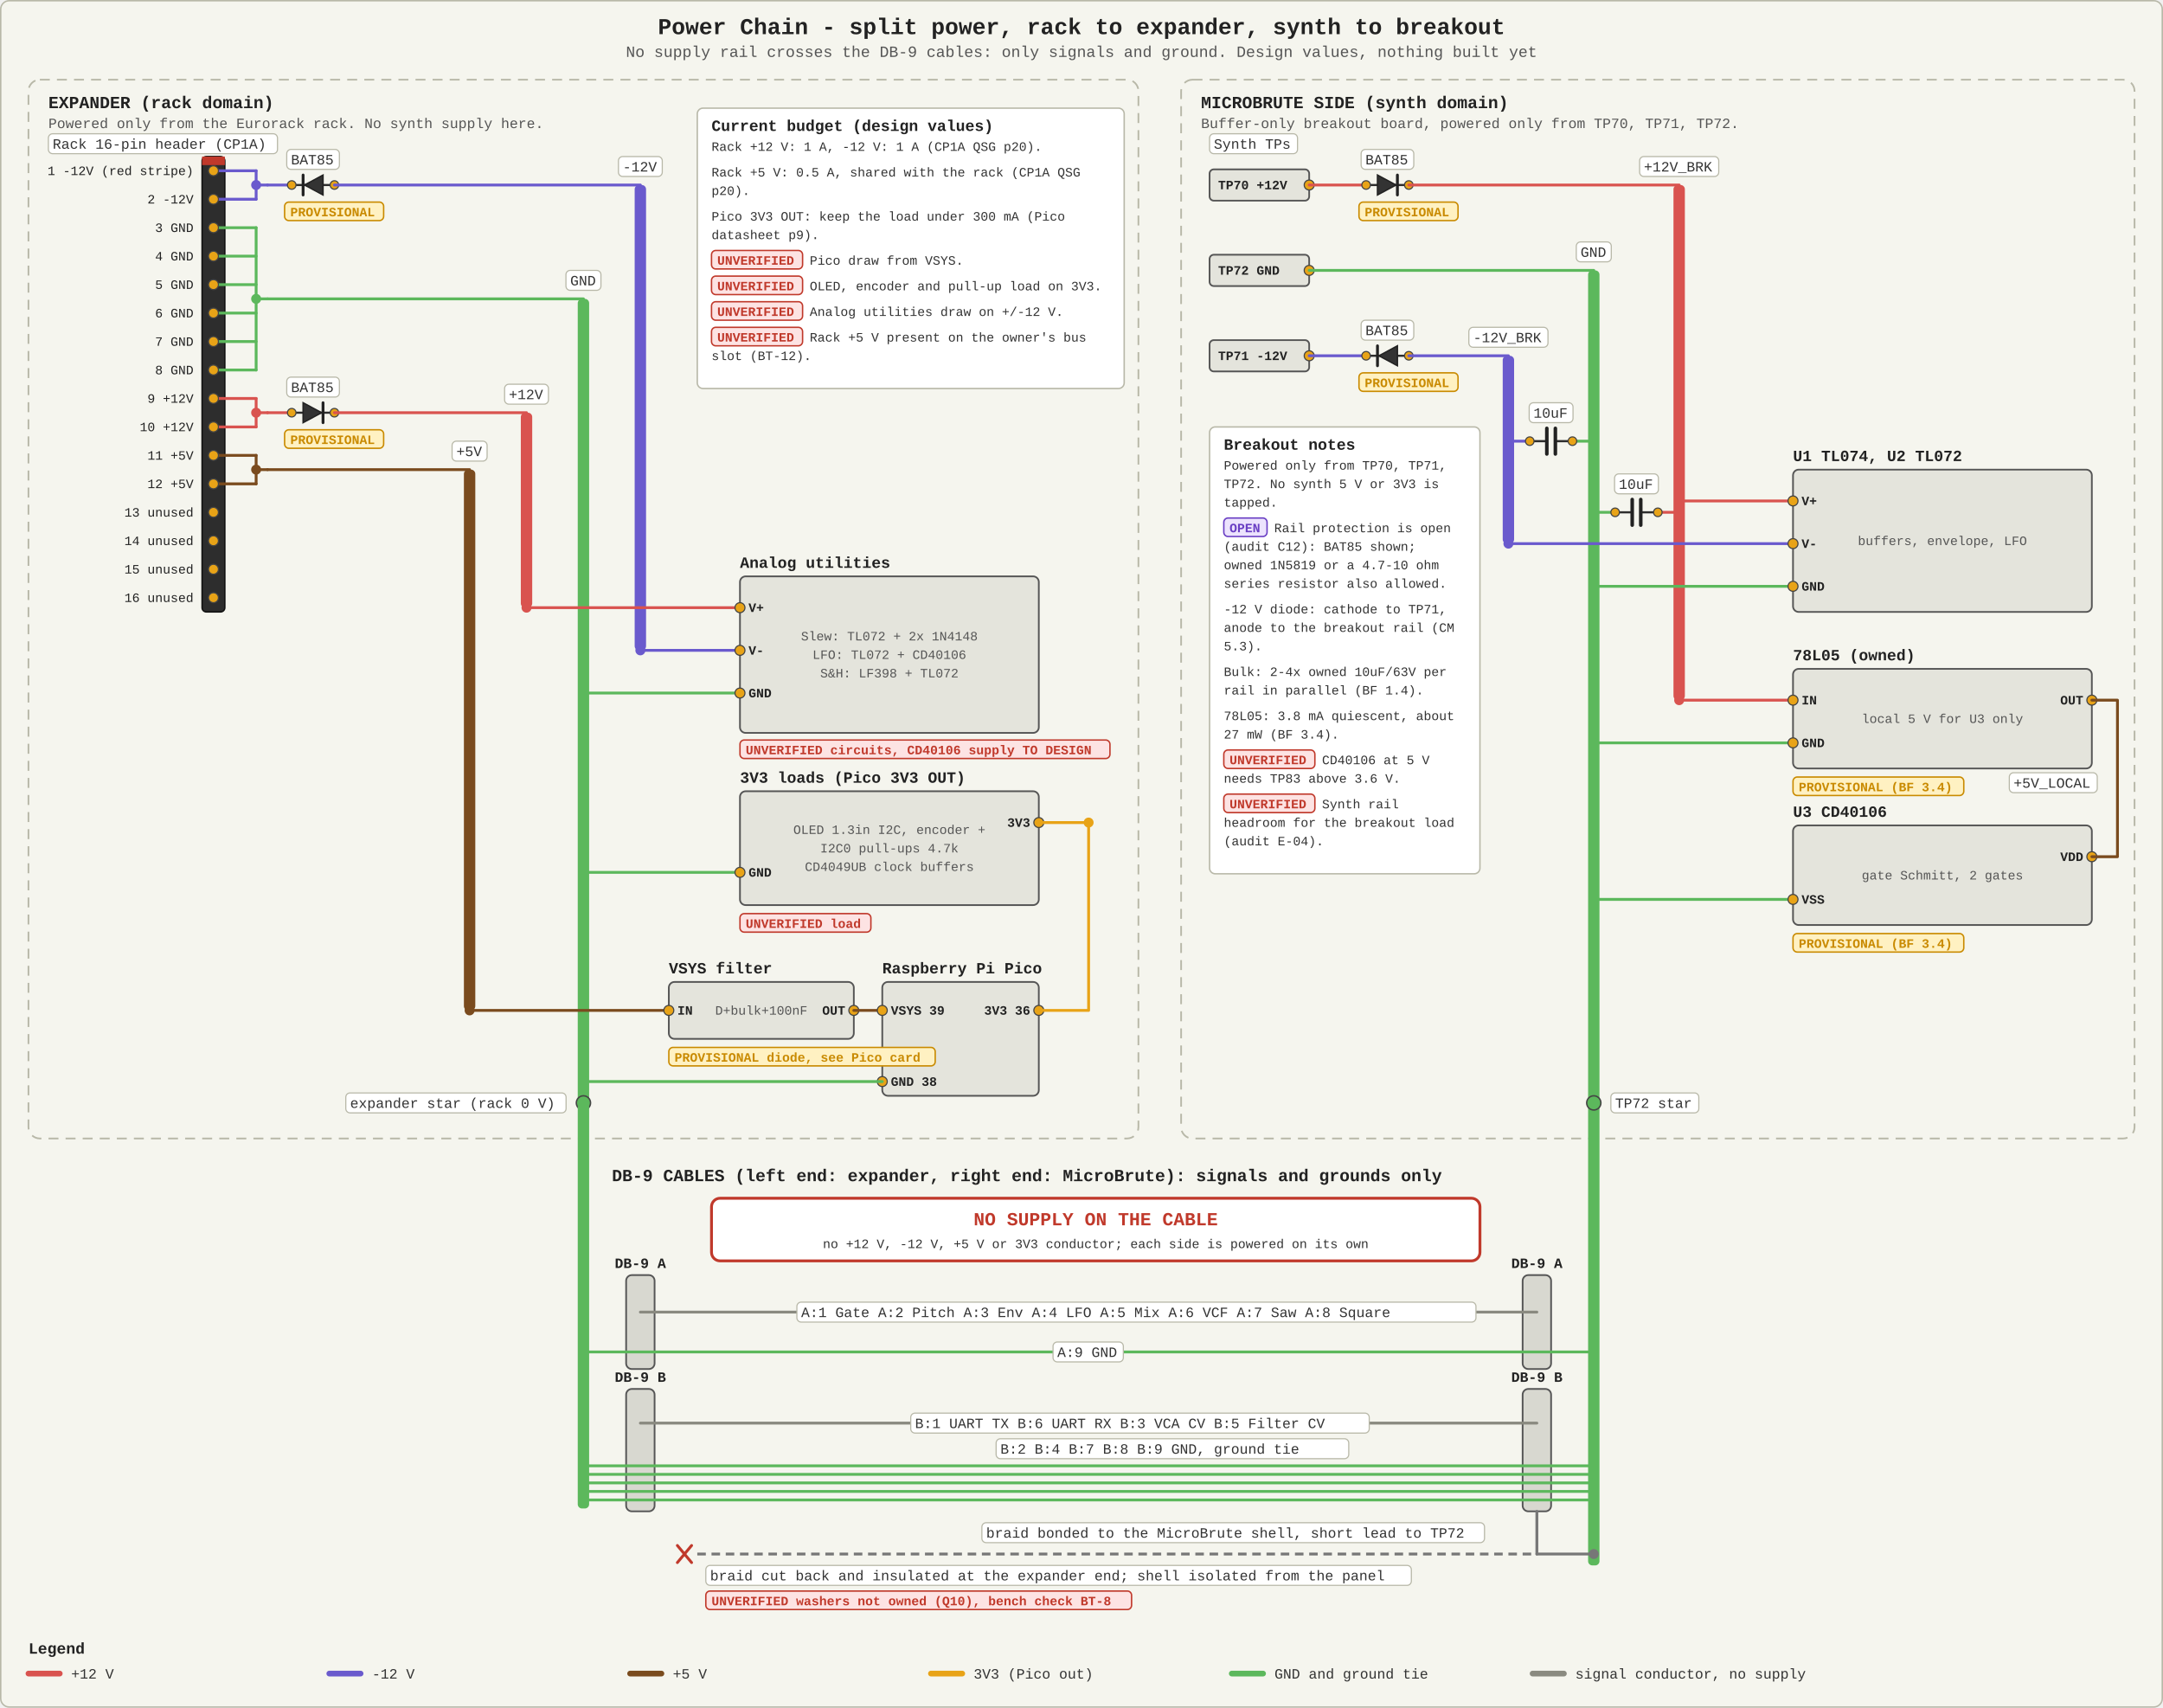
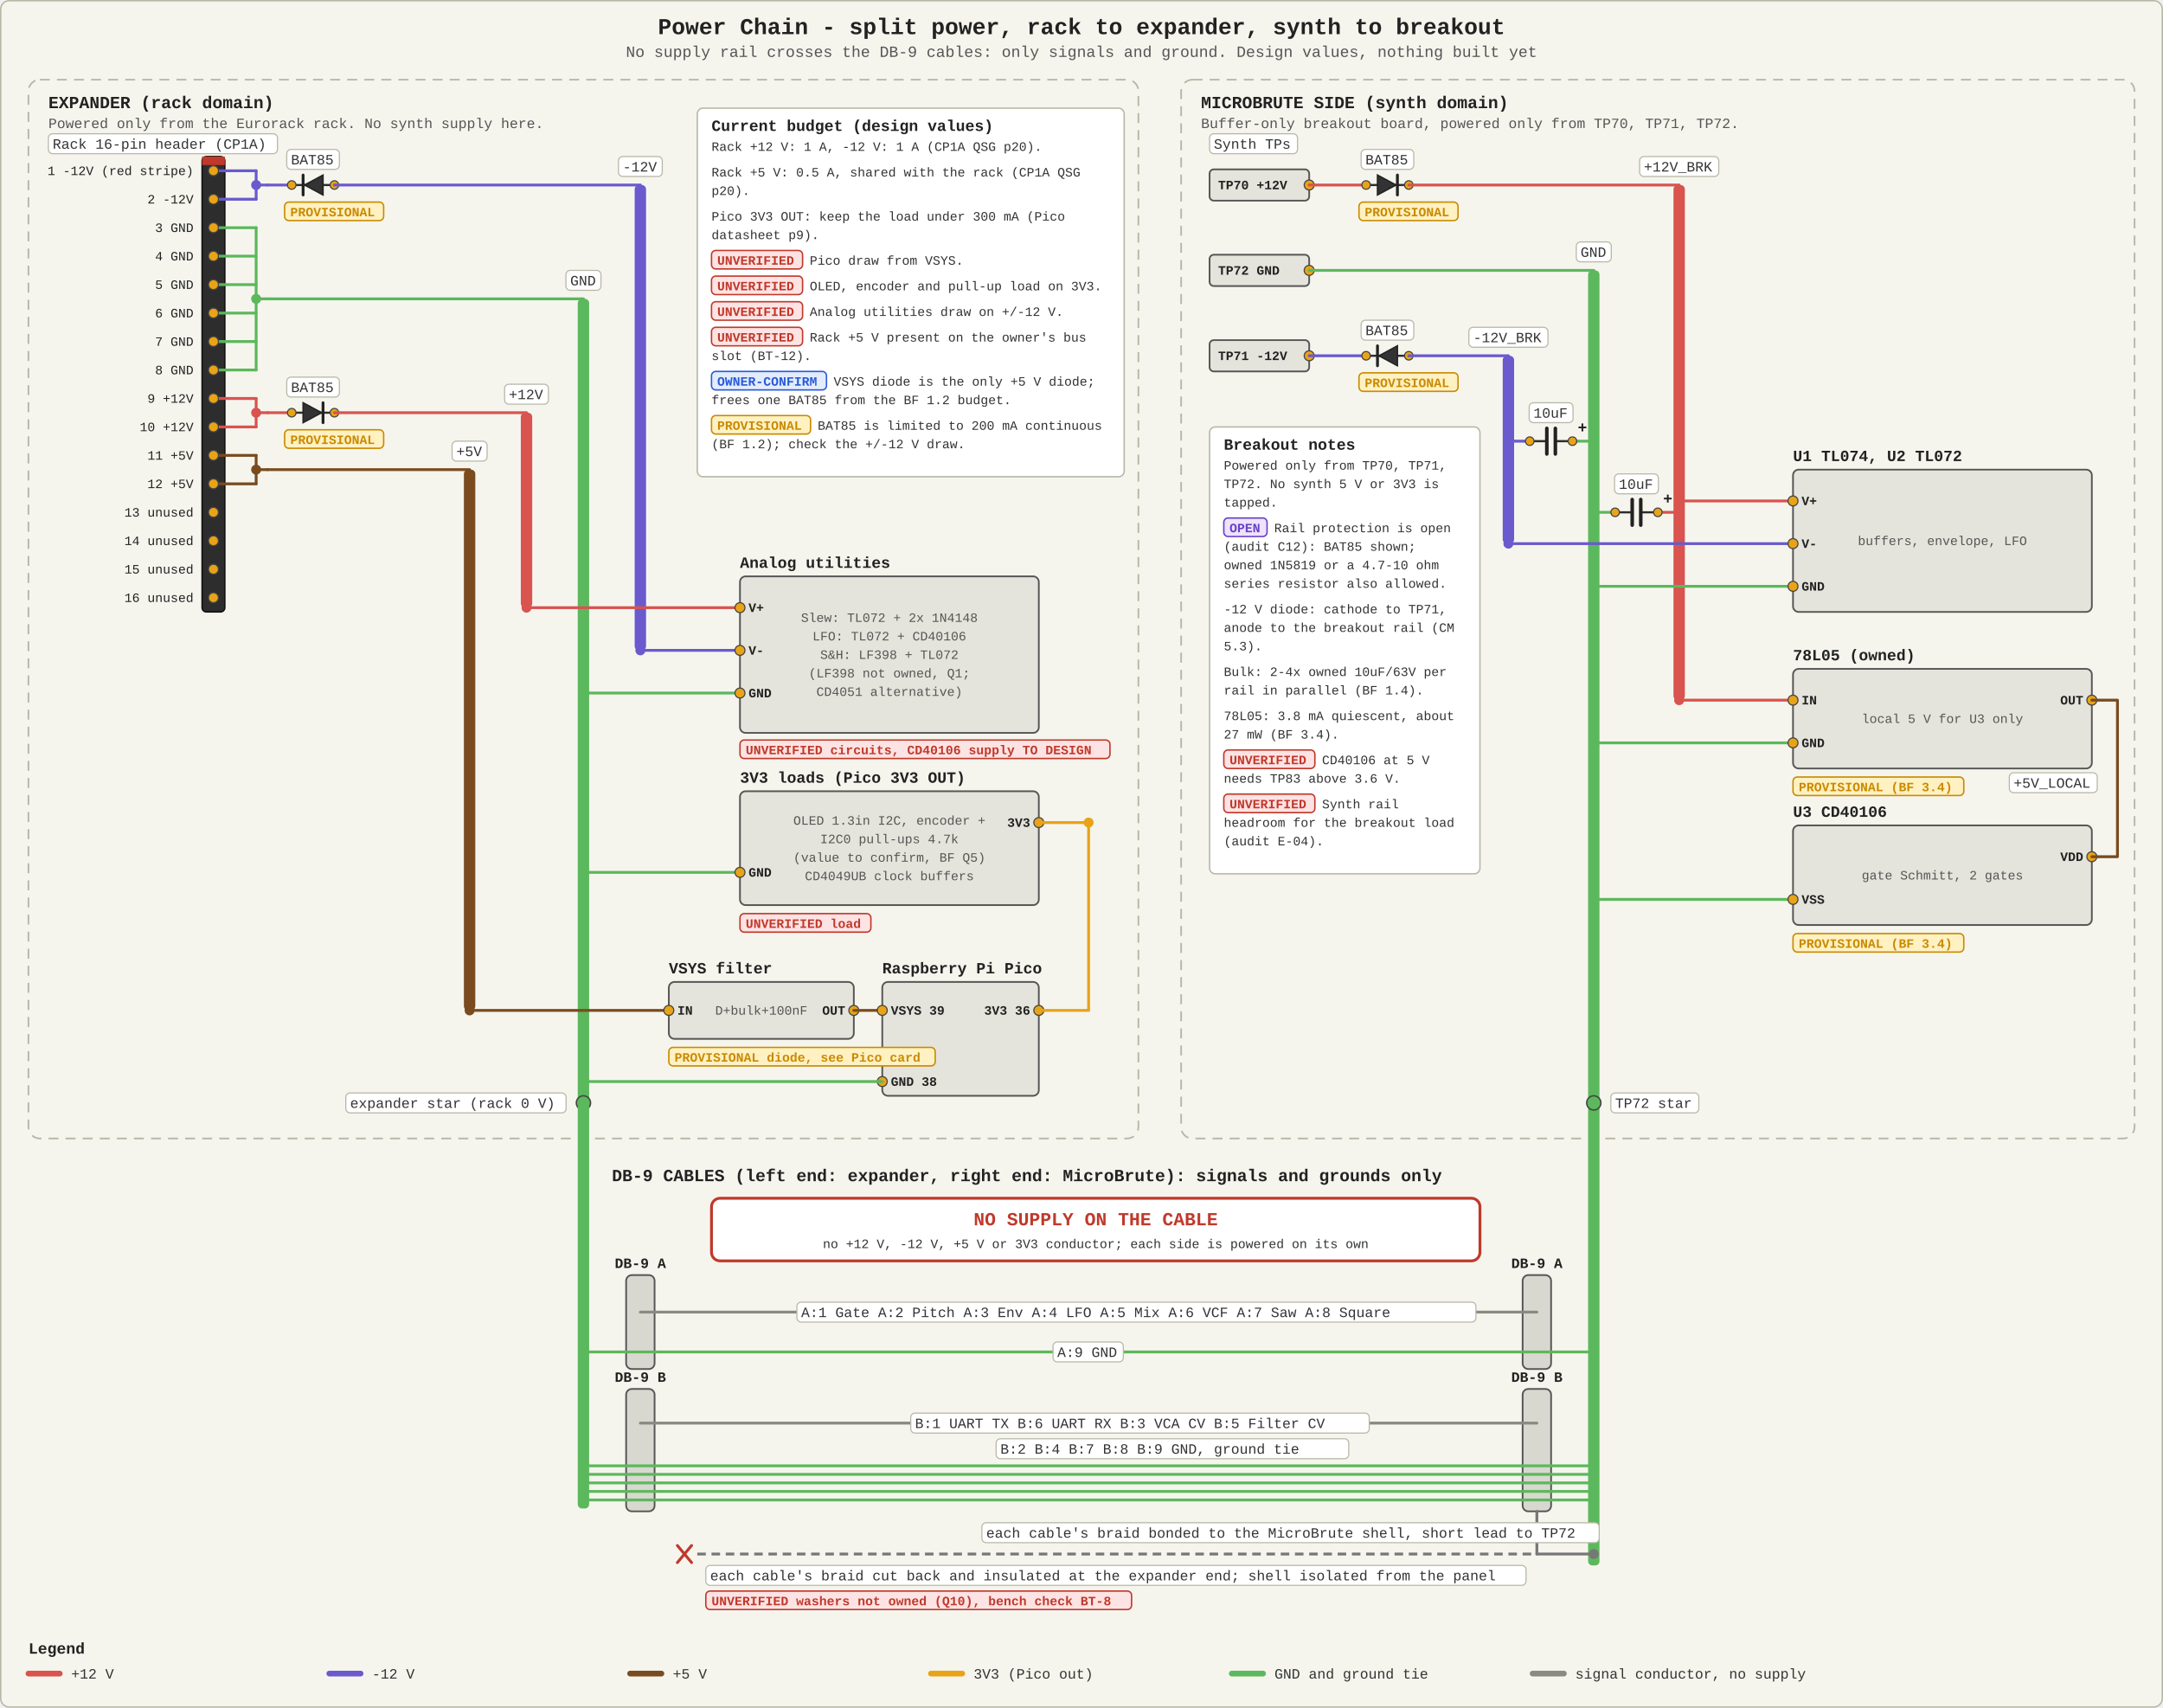
<svg xmlns="http://www.w3.org/2000/svg" viewBox="0 0 1520 1200" width="1520" height="1200">
  <style>text { font-family: "SF Mono", Consolas, "Liberation Mono", monospace; }</style>
  <rect x="0.5" y="0.5" width="1519" height="1199" rx="6" fill="#f5f5ee" stroke="#b8b8a8" stroke-width="1" />
  <text x="760" y="24" font-size="16" text-anchor="middle" fill="#222" font-weight="bold">Power Chain - split power, rack to expander, synth to breakout</text>
  <text x="760" y="40" font-size="11" text-anchor="middle" fill="#555">No supply rail crosses the DB-9 cables: only signals and ground. Design values, nothing built yet</text>
  <rect x="20" y="56" width="780" height="744" rx="8" fill="none" stroke="#b8b8a8" stroke-width="1.2" stroke-dasharray="7 5" />
  <text x="34" y="76" font-size="12" text-anchor="start" fill="#222" font-weight="bold">EXPANDER (rack domain)</text>
  <text x="34" y="90" font-size="10" text-anchor="start" fill="#555">Powered only from the Eurorack rack. No synth supply here.</text>
  <rect x="142" y="110" width="16" height="320" rx="3" fill="#2d2d2d" stroke="#111" stroke-width="1" />
  <rect x="34" y="94" width="161" height="14" rx="3" fill="#ffffff" stroke="#b8b8a8" stroke-width="0.8" />
  <text x="37" y="104.5" font-size="10" text-anchor="start" fill="#333">Rack 16-pin header (CP1A)</text>
  <text x="136" y="123" font-size="9" text-anchor="end" fill="#222">1 -12V (red stripe)</text>
  <text x="136" y="143" font-size="9" text-anchor="end" fill="#222">2 -12V</text>
  <text x="136" y="163" font-size="9" text-anchor="end" fill="#222">3 GND</text>
  <text x="136" y="183" font-size="9" text-anchor="end" fill="#222">4 GND</text>
  <text x="136" y="203" font-size="9" text-anchor="end" fill="#222">5 GND</text>
  <text x="136" y="223" font-size="9" text-anchor="end" fill="#222">6 GND</text>
  <text x="136" y="243" font-size="9" text-anchor="end" fill="#222">7 GND</text>
  <text x="136" y="263" font-size="9" text-anchor="end" fill="#222">8 GND</text>
  <text x="136" y="283" font-size="9" text-anchor="end" fill="#222">9 +12V</text>
  <text x="136" y="303" font-size="9" text-anchor="end" fill="#222">10 +12V</text>
  <text x="136" y="323" font-size="9" text-anchor="end" fill="#222">11 +5V</text>
  <text x="136" y="343" font-size="9" text-anchor="end" fill="#222">12 +5V</text>
  <text x="136" y="363" font-size="9" text-anchor="end" fill="#222">13 unused</text>
  <text x="136" y="383" font-size="9" text-anchor="end" fill="#222">14 unused</text>
  <text x="136" y="403" font-size="9" text-anchor="end" fill="#222">15 unused</text>
  <text x="136" y="423" font-size="9" text-anchor="end" fill="#222">16 unused</text>
  <rect x="142" y="110" width="16" height="6" fill="#c0392b" />
  <polyline points="150,120 180,120" fill="none" stroke="#6a5acd" stroke-width="2" stroke-linejoin="round" stroke-linecap="round" />
  <polyline points="150,140 180,140" fill="none" stroke="#6a5acd" stroke-width="2" stroke-linejoin="round" stroke-linecap="round" />
  <polyline points="180,120 180,140" fill="none" stroke="#6a5acd" stroke-width="2" stroke-linejoin="round" stroke-linecap="round" />
  <polyline points="180,130 188,130" fill="none" stroke="#6a5acd" stroke-width="2" stroke-linejoin="round" stroke-linecap="round" />
  <circle cx="180" cy="130" r="3.5" fill="#6a5acd" />
  <polyline points="150,160 180,160" fill="none" stroke="#5cb85c" stroke-width="2" stroke-linejoin="round" stroke-linecap="round" />
  <polyline points="150,180 180,180" fill="none" stroke="#5cb85c" stroke-width="2" stroke-linejoin="round" stroke-linecap="round" />
  <polyline points="150,200 180,200" fill="none" stroke="#5cb85c" stroke-width="2" stroke-linejoin="round" stroke-linecap="round" />
  <polyline points="150,220 180,220" fill="none" stroke="#5cb85c" stroke-width="2" stroke-linejoin="round" stroke-linecap="round" />
  <polyline points="150,240 180,240" fill="none" stroke="#5cb85c" stroke-width="2" stroke-linejoin="round" stroke-linecap="round" />
  <polyline points="150,260 180,260" fill="none" stroke="#5cb85c" stroke-width="2" stroke-linejoin="round" stroke-linecap="round" />
  <polyline points="180,160 180,260" fill="none" stroke="#5cb85c" stroke-width="2" stroke-linejoin="round" stroke-linecap="round" />
  <polyline points="180,210 188,210" fill="none" stroke="#5cb85c" stroke-width="2" stroke-linejoin="round" stroke-linecap="round" />
  <circle cx="180" cy="210" r="3.5" fill="#5cb85c" />
  <polyline points="150,280 180,280" fill="none" stroke="#d9534f" stroke-width="2" stroke-linejoin="round" stroke-linecap="round" />
  <polyline points="150,300 180,300" fill="none" stroke="#d9534f" stroke-width="2" stroke-linejoin="round" stroke-linecap="round" />
  <polyline points="180,280 180,300" fill="none" stroke="#d9534f" stroke-width="2" stroke-linejoin="round" stroke-linecap="round" />
  <polyline points="180,290 188,290" fill="none" stroke="#d9534f" stroke-width="2" stroke-linejoin="round" stroke-linecap="round" />
  <circle cx="180" cy="290" r="3.5" fill="#d9534f" />
  <polyline points="150,320 180,320" fill="none" stroke="#7a4b1e" stroke-width="2" stroke-linejoin="round" stroke-linecap="round" />
  <polyline points="150,340 180,340" fill="none" stroke="#7a4b1e" stroke-width="2" stroke-linejoin="round" stroke-linecap="round" />
  <polyline points="180,320 180,340" fill="none" stroke="#7a4b1e" stroke-width="2" stroke-linejoin="round" stroke-linecap="round" />
  <polyline points="180,330 188,330" fill="none" stroke="#7a4b1e" stroke-width="2" stroke-linejoin="round" stroke-linecap="round" />
  <circle cx="180" cy="330" r="3.5" fill="#7a4b1e" />
  <circle cx="150" cy="120" r="3.5" fill="#e8a317" stroke="#444" stroke-width="0.8" />
  <circle cx="150" cy="140" r="3.5" fill="#e8a317" stroke="#444" stroke-width="0.8" />
  <circle cx="150" cy="160" r="3.5" fill="#e8a317" stroke="#444" stroke-width="0.8" />
  <circle cx="150" cy="180" r="3.5" fill="#e8a317" stroke="#444" stroke-width="0.8" />
  <circle cx="150" cy="200" r="3.5" fill="#e8a317" stroke="#444" stroke-width="0.8" />
  <circle cx="150" cy="220" r="3.5" fill="#e8a317" stroke="#444" stroke-width="0.8" />
  <circle cx="150" cy="240" r="3.5" fill="#e8a317" stroke="#444" stroke-width="0.8" />
  <circle cx="150" cy="260" r="3.5" fill="#e8a317" stroke="#444" stroke-width="0.8" />
  <circle cx="150" cy="280" r="3.5" fill="#e8a317" stroke="#444" stroke-width="0.8" />
  <circle cx="150" cy="300" r="3.5" fill="#e8a317" stroke="#444" stroke-width="0.8" />
  <circle cx="150" cy="320" r="3.5" fill="#e8a317" stroke="#444" stroke-width="0.8" />
  <circle cx="150" cy="340" r="3.5" fill="#e8a317" stroke="#444" stroke-width="0.8" />
  <circle cx="150" cy="360" r="3.5" fill="#e8a317" stroke="#444" stroke-width="0.8" />
  <circle cx="150" cy="380" r="3.5" fill="#e8a317" stroke="#444" stroke-width="0.8" />
  <circle cx="150" cy="400" r="3.5" fill="#e8a317" stroke="#444" stroke-width="0.8" />
  <circle cx="150" cy="420" r="3.5" fill="#e8a317" stroke="#444" stroke-width="0.8" />
  <polyline points="188,130 205,130" fill="none" stroke="#6a5acd" stroke-width="2" stroke-linejoin="round" stroke-linecap="round" />
  <line x1="205" y1="130" x2="235" y2="130" stroke="#2d2d2d" stroke-width="1.5" stroke-linecap="round" />
  <path d="M227,123 L227,137 L214,130 Z" fill="#333" stroke="#222" stroke-width="1" />
  <line x1="213" y1="123" x2="213" y2="137" stroke="#222" stroke-width="2" stroke-linecap="round" />
  <rect x="201.5" y="105" width="37" height="14" rx="3" fill="#ffffff" stroke="#b8b8a8" stroke-width="0.8" />
  <text x="204.5" y="115.5" font-size="10" text-anchor="start" fill="#333">BAT85</text>
  <circle cx="205" cy="130" r="3" fill="#e8a317" stroke="#444" stroke-width="0.8" />
  <circle cx="235" cy="130" r="3" fill="#e8a317" stroke="#444" stroke-width="0.8" />
  <polyline points="235,130 450,130" fill="none" stroke="#6a5acd" stroke-width="2" stroke-linejoin="round" stroke-linecap="round" />
  <rect x="200" y="142" width="69.6" height="13" rx="3" fill="#fff1c2" stroke="#c98a00" stroke-width="1" />
  <text x="204" y="152" font-size="9" text-anchor="start" fill="#c98a00" font-weight="bold">PROVISIONAL</text>
  <polyline points="188,290 205,290" fill="none" stroke="#d9534f" stroke-width="2" stroke-linejoin="round" stroke-linecap="round" />
  <line x1="205" y1="290" x2="235" y2="290" stroke="#2d2d2d" stroke-width="1.5" stroke-linecap="round" />
  <path d="M213,283 L213,297 L226,290 Z" fill="#333" stroke="#222" stroke-width="1" />
  <line x1="227" y1="283" x2="227" y2="297" stroke="#222" stroke-width="2" stroke-linecap="round" />
  <rect x="201.5" y="265" width="37" height="14" rx="3" fill="#ffffff" stroke="#b8b8a8" stroke-width="0.8" />
  <text x="204.5" y="275.5" font-size="10" text-anchor="start" fill="#333">BAT85</text>
  <circle cx="205" cy="290" r="3" fill="#e8a317" stroke="#444" stroke-width="0.8" />
  <circle cx="235" cy="290" r="3" fill="#e8a317" stroke="#444" stroke-width="0.8" />
  <polyline points="235,290 370,290" fill="none" stroke="#d9534f" stroke-width="2" stroke-linejoin="round" stroke-linecap="round" />
  <rect x="200" y="302" width="69.6" height="13" rx="3" fill="#fff1c2" stroke="#c98a00" stroke-width="1" />
  <text x="204" y="312" font-size="9" text-anchor="start" fill="#c98a00" font-weight="bold">PROVISIONAL</text>
  <polyline points="188,210 410,210" fill="none" stroke="#5cb85c" stroke-width="2" stroke-linejoin="round" stroke-linecap="round" />
  <polyline points="188,330 330,330" fill="none" stroke="#7a4b1e" stroke-width="2" stroke-linejoin="round" stroke-linecap="round" />
  <rect x="446" y="130" width="8" height="327" rx="3" fill="#6a5acd" />
  <rect x="434.6" y="110" width="30.8" height="14" rx="3" fill="#ffffff" stroke="#b8b8a8" stroke-width="0.8" />
  <text x="437.6" y="120.5" font-size="10" text-anchor="start" fill="#333">-12V</text>
  <rect x="406" y="210" width="8" height="565" rx="3" fill="#5cb85c" />
  <rect x="397.7" y="190" width="24.6" height="14" rx="3" fill="#ffffff" stroke="#b8b8a8" stroke-width="0.8" />
  <text x="400.7" y="200.5" font-size="10" text-anchor="start" fill="#333">GND</text>
  <rect x="366" y="290" width="8" height="137" rx="3" fill="#d9534f" />
  <rect x="354.6" y="270" width="30.8" height="14" rx="3" fill="#ffffff" stroke="#b8b8a8" stroke-width="0.8" />
  <text x="357.6" y="280.5" font-size="10" text-anchor="start" fill="#333">+12V</text>
  <rect x="326" y="330" width="8" height="380" rx="3" fill="#7a4b1e" />
  <rect x="317.7" y="310" width="24.6" height="14" rx="3" fill="#ffffff" stroke="#b8b8a8" stroke-width="0.8" />
  <text x="320.7" y="320.5" font-size="10" text-anchor="start" fill="#333">+5V</text>
  <polyline points="520,427 370,427" fill="none" stroke="#d9534f" stroke-width="2" stroke-linejoin="round" stroke-linecap="round" />
  <circle cx="370" cy="427" r="3.5" fill="#d9534f" />
  <polyline points="520,457 450,457" fill="none" stroke="#6a5acd" stroke-width="2" stroke-linejoin="round" stroke-linecap="round" />
  <circle cx="450" cy="457" r="3.5" fill="#6a5acd" />
  <polyline points="520,487 410,487" fill="none" stroke="#5cb85c" stroke-width="2" stroke-linejoin="round" stroke-linecap="round" />
  <circle cx="410" cy="487" r="3.5" fill="#5cb85c" />
  <rect x="520" y="405" width="210" height="110" rx="4" fill="#e4e4dc" stroke="#555" stroke-width="1.2" />
  <text x="520" y="399" font-size="11" text-anchor="start" fill="#222" font-weight="bold">Analog utilities</text>
-   <text x="625" y="450" font-size="9" text-anchor="middle" fill="#555">Slew: TL072 + 2x 1N4148</text>
-   <text x="625" y="463" font-size="9" text-anchor="middle" fill="#555">LFO: TL072 + CD40106</text>
-   <text x="625" y="476" font-size="9" text-anchor="middle" fill="#555">S&amp;H: LF398 + TL072</text>
+   <text x="625" y="437" font-size="9" text-anchor="middle" fill="#555">Slew: TL072 + 2x 1N4148</text>
+   <text x="625" y="450" font-size="9" text-anchor="middle" fill="#555">LFO: TL072 + CD40106</text>
+   <text x="625" y="463" font-size="9" text-anchor="middle" fill="#555">S&amp;H: LF398 + TL072</text>
+   <text x="625" y="476" font-size="9" text-anchor="middle" fill="#555">(LF398 not owned, Q1;</text>
+   <text x="625" y="489" font-size="9" text-anchor="middle" fill="#555">CD4051 alternative)</text>
  <text x="526" y="430" font-size="9" text-anchor="start" fill="#222" font-weight="bold">V+</text>
  <circle cx="520" cy="427" r="3.5" fill="#e8a317" stroke="#444" stroke-width="0.8" />
  <text x="526" y="460" font-size="9" text-anchor="start" fill="#222" font-weight="bold">V-</text>
  <circle cx="520" cy="457" r="3.5" fill="#e8a317" stroke="#444" stroke-width="0.8" />
  <text x="526" y="490" font-size="9" text-anchor="start" fill="#222" font-weight="bold">GND</text>
  <circle cx="520" cy="487" r="3.5" fill="#e8a317" stroke="#444" stroke-width="0.8" />
  <rect x="520" y="520" width="260" height="13" rx="3" fill="#fde3e3" stroke="#c0392b" stroke-width="1" />
  <text x="524" y="530" font-size="9" text-anchor="start" fill="#c0392b" font-weight="bold">UNVERIFIED circuits, CD40106 supply TO DESIGN</text>
  <polyline points="520,613 410,613" fill="none" stroke="#5cb85c" stroke-width="2" stroke-linejoin="round" stroke-linecap="round" />
  <circle cx="410" cy="613" r="3.5" fill="#5cb85c" />
  <rect x="520" y="556" width="210" height="80" rx="4" fill="#e4e4dc" stroke="#555" stroke-width="1.2" />
  <text x="520" y="550" font-size="11" text-anchor="start" fill="#222" font-weight="bold">3V3 loads (Pico 3V3 OUT)</text>
-   <text x="625" y="586" font-size="9" text-anchor="middle" fill="#555">OLED 1.3in I2C, encoder +</text>
-   <text x="625" y="599" font-size="9" text-anchor="middle" fill="#555">I2C0 pull-ups 4.7k</text>
-   <text x="625" y="612" font-size="9" text-anchor="middle" fill="#555">CD4049UB clock buffers</text>
+   <text x="625" y="579.5" font-size="9" text-anchor="middle" fill="#555">OLED 1.3in I2C, encoder +</text>
+   <text x="625" y="592.5" font-size="9" text-anchor="middle" fill="#555">I2C0 pull-ups 4.7k</text>
+   <text x="625" y="605.5" font-size="9" text-anchor="middle" fill="#555">(value to confirm, BF Q5)</text>
+   <text x="625" y="618.5" font-size="9" text-anchor="middle" fill="#555">CD4049UB clock buffers</text>
  <text x="526" y="616" font-size="9" text-anchor="start" fill="#222" font-weight="bold">GND</text>
  <circle cx="520" cy="613" r="3.5" fill="#e8a317" stroke="#444" stroke-width="0.8" />
  <text x="724" y="581" font-size="9" text-anchor="end" fill="#222" font-weight="bold">3V3</text>
  <circle cx="730" cy="578" r="3.5" fill="#e8a317" stroke="#444" stroke-width="0.8" />
  <rect x="520" y="642" width="92" height="13" rx="3" fill="#fde3e3" stroke="#c0392b" stroke-width="1" />
  <text x="524" y="652" font-size="9" text-anchor="start" fill="#c0392b" font-weight="bold">UNVERIFIED load</text>
  <polyline points="470,710 330,710" fill="none" stroke="#7a4b1e" stroke-width="2" stroke-linejoin="round" stroke-linecap="round" />
  <circle cx="330" cy="710" r="3.5" fill="#7a4b1e" />
  <rect x="470" y="690" width="130" height="40" rx="4" fill="#e4e4dc" stroke="#555" stroke-width="1.2" />
  <text x="470" y="684" font-size="11" text-anchor="start" fill="#222" font-weight="bold">VSYS filter</text>
  <text x="535" y="713" font-size="9" text-anchor="middle" fill="#555">D+bulk+100nF</text>
  <text x="476" y="713" font-size="9" text-anchor="start" fill="#222" font-weight="bold">IN</text>
  <circle cx="470" cy="710" r="3.5" fill="#e8a317" stroke="#444" stroke-width="0.8" />
  <text x="594" y="713" font-size="9" text-anchor="end" fill="#222" font-weight="bold">OUT</text>
  <circle cx="600" cy="710" r="3.5" fill="#e8a317" stroke="#444" stroke-width="0.8" />
  <polyline points="600,710 620,710" fill="none" stroke="#7a4b1e" stroke-width="2" stroke-linejoin="round" stroke-linecap="round" />
  <rect x="620" y="690" width="110" height="80" rx="4" fill="#e4e4dc" stroke="#555" stroke-width="1.2" />
  <text x="620" y="684" font-size="11" text-anchor="start" fill="#222" font-weight="bold">Raspberry Pi Pico</text>
  <text x="626" y="713" font-size="9" text-anchor="start" fill="#222" font-weight="bold">VSYS 39</text>
  <circle cx="620" cy="710" r="3.5" fill="#e8a317" stroke="#444" stroke-width="0.8" />
  <text x="626" y="763" font-size="9" text-anchor="start" fill="#222" font-weight="bold">GND 38</text>
  <circle cx="620" cy="760" r="3.5" fill="#e8a317" stroke="#444" stroke-width="0.8" />
  <text x="724" y="713" font-size="9" text-anchor="end" fill="#222" font-weight="bold">3V3 36</text>
  <circle cx="730" cy="710" r="3.5" fill="#e8a317" stroke="#444" stroke-width="0.8" />
  <polyline points="620,760 410,760" fill="none" stroke="#5cb85c" stroke-width="2" stroke-linejoin="round" stroke-linecap="round" />
  <circle cx="410" cy="760" r="3.5" fill="#5cb85c" />
  <polyline points="730,710 765,710 765,578 730,578" fill="none" stroke="#e8a317" stroke-width="2" stroke-linejoin="round" stroke-linecap="round" />
  <circle cx="765" cy="578" r="3.5" fill="#e8a317" />
  <rect x="470" y="736" width="187.2" height="13" rx="3" fill="#fff1c2" stroke="#c98a00" stroke-width="1" />
  <text x="474" y="746" font-size="9" text-anchor="start" fill="#c98a00" font-weight="bold">PROVISIONAL diode, see Pico card</text>
-   <rect x="490" y="76" width="300" height="197" rx="4" fill="#fff" stroke="#b8b8a8" stroke-width="1" />
+   <rect x="490" y="76" width="300" height="259" rx="4" fill="#fff" stroke="#b8b8a8" stroke-width="1" />
  <text x="500" y="92" font-size="11" text-anchor="start" fill="#222" font-weight="bold">Current budget (design values)</text>
  <text x="500" y="106" font-size="9" text-anchor="start" fill="#333">Rack +12 V: 1 A, -12 V: 1 A (CP1A QSG p20).</text>
  <text x="500" y="124" font-size="9" text-anchor="start" fill="#333">Rack +5 V: 0.5 A, shared with the rack (CP1A QSG</text>
  <text x="500" y="137" font-size="9" text-anchor="start" fill="#333">p20).</text>
  <text x="500" y="155" font-size="9" text-anchor="start" fill="#333">Pico 3V3 OUT: keep the load under 300 mA (Pico</text>
  <text x="500" y="168" font-size="9" text-anchor="start" fill="#333">datasheet p9).</text>
  <rect x="500" y="176" width="64" height="13" rx="3" fill="#fde3e3" stroke="#c0392b" stroke-width="1" />
  <text x="504" y="186" font-size="9" text-anchor="start" fill="#c0392b" font-weight="bold">UNVERIFIED</text>
  <text x="569" y="186" font-size="9" text-anchor="start" fill="#333">Pico draw from VSYS.</text>
  <rect x="500" y="194" width="64" height="13" rx="3" fill="#fde3e3" stroke="#c0392b" stroke-width="1" />
  <text x="504" y="204" font-size="9" text-anchor="start" fill="#c0392b" font-weight="bold">UNVERIFIED</text>
  <text x="569" y="204" font-size="9" text-anchor="start" fill="#333">OLED, encoder and pull-up load on 3V3.</text>
  <rect x="500" y="212" width="64" height="13" rx="3" fill="#fde3e3" stroke="#c0392b" stroke-width="1" />
  <text x="504" y="222" font-size="9" text-anchor="start" fill="#c0392b" font-weight="bold">UNVERIFIED</text>
  <text x="569" y="222" font-size="9" text-anchor="start" fill="#333">Analog utilities draw on +/-12 V.</text>
  <rect x="500" y="230" width="64" height="13" rx="3" fill="#fde3e3" stroke="#c0392b" stroke-width="1" />
  <text x="504" y="240" font-size="9" text-anchor="start" fill="#c0392b" font-weight="bold">UNVERIFIED</text>
  <text x="569" y="240" font-size="9" text-anchor="start" fill="#333">Rack +5 V present on the owner's bus</text>
  <text x="500" y="253" font-size="9" text-anchor="start" fill="#333">slot (BT-12).</text>
+   <rect x="500" y="261" width="80.8" height="13" rx="3" fill="#e3ecfd" stroke="#2a5bd7" stroke-width="1" />
+   <text x="504" y="271" font-size="9" text-anchor="start" fill="#2a5bd7" font-weight="bold">OWNER-CONFIRM</text>
+   <text x="585.8" y="271" font-size="9" text-anchor="start" fill="#333">VSYS diode is the only +5 V diode;</text>
+   <text x="500" y="284" font-size="9" text-anchor="start" fill="#333">frees one BAT85 from the BF 1.2 budget.</text>
+   <rect x="500" y="292" width="69.6" height="13" rx="3" fill="#fff1c2" stroke="#c98a00" stroke-width="1" />
+   <text x="504" y="302" font-size="9" text-anchor="start" fill="#c98a00" font-weight="bold">PROVISIONAL</text>
+   <text x="574.6" y="302" font-size="9" text-anchor="start" fill="#333">BAT85 is limited to 200 mA continuous</text>
+   <text x="500" y="315" font-size="9" text-anchor="start" fill="#333">(BF 1.2); check the +/-12 V draw.</text>
  <circle cx="410" cy="775" r="5" fill="#5cb85c" stroke="#444" />
  <rect x="243" y="768" width="154.8" height="14" rx="3" fill="#ffffff" stroke="#b8b8a8" stroke-width="0.8" />
  <text x="246" y="778.5" font-size="10" text-anchor="start" fill="#333">expander star (rack 0 V)</text>
  <rect x="830" y="56" width="670" height="744" rx="8" fill="none" stroke="#b8b8a8" stroke-width="1.2" stroke-dasharray="7 5" />
  <text x="844" y="76" font-size="12" text-anchor="start" fill="#222" font-weight="bold">MICROBRUTE SIDE (synth domain)</text>
  <text x="844" y="90" font-size="10" text-anchor="start" fill="#555">Buffer-only breakout board, powered only from TP70, TP71, TP72.</text>
  <rect x="850" y="94" width="61.8" height="14" rx="3" fill="#ffffff" stroke="#b8b8a8" stroke-width="0.8" />
  <text x="853" y="104.5" font-size="10" text-anchor="start" fill="#333">Synth TPs</text>
  <rect x="850" y="119" width="70" height="22" rx="3" fill="#e4e4dc" stroke="#555" stroke-width="1.2" />
  <text x="856" y="133" font-size="9" text-anchor="start" fill="#222" font-weight="bold">TP70 +12V</text>
  <circle cx="920" cy="130" r="3.5" fill="#e8a317" stroke="#444" stroke-width="0.8" />
  <rect x="850" y="179" width="70" height="22" rx="3" fill="#e4e4dc" stroke="#555" stroke-width="1.2" />
  <text x="856" y="193" font-size="9" text-anchor="start" fill="#222" font-weight="bold">TP72 GND</text>
  <circle cx="920" cy="190" r="3.5" fill="#e8a317" stroke="#444" stroke-width="0.8" />
  <rect x="850" y="239" width="70" height="22" rx="3" fill="#e4e4dc" stroke="#555" stroke-width="1.2" />
  <text x="856" y="253" font-size="9" text-anchor="start" fill="#222" font-weight="bold">TP71 -12V</text>
  <circle cx="920" cy="250" r="3.5" fill="#e8a317" stroke="#444" stroke-width="0.8" />
  <polyline points="920,130 960,130" fill="none" stroke="#d9534f" stroke-width="2" stroke-linejoin="round" stroke-linecap="round" />
  <line x1="960" y1="130" x2="990" y2="130" stroke="#2d2d2d" stroke-width="1.5" stroke-linecap="round" />
  <path d="M968,123 L968,137 L981,130 Z" fill="#333" stroke="#222" stroke-width="1" />
  <line x1="982" y1="123" x2="982" y2="137" stroke="#222" stroke-width="2" stroke-linecap="round" />
  <rect x="956.5" y="105" width="37" height="14" rx="3" fill="#ffffff" stroke="#b8b8a8" stroke-width="0.8" />
  <text x="959.5" y="115.5" font-size="10" text-anchor="start" fill="#333">BAT85</text>
  <circle cx="960" cy="130" r="3" fill="#e8a317" stroke="#444" stroke-width="0.8" />
  <circle cx="990" cy="130" r="3" fill="#e8a317" stroke="#444" stroke-width="0.8" />
  <polyline points="990,130 1180,130" fill="none" stroke="#d9534f" stroke-width="2" stroke-linejoin="round" stroke-linecap="round" />
  <rect x="955" y="142" width="69.6" height="13" rx="3" fill="#fff1c2" stroke="#c98a00" stroke-width="1" />
  <text x="959" y="152" font-size="9" text-anchor="start" fill="#c98a00" font-weight="bold">PROVISIONAL</text>
  <polyline points="920,250 960,250" fill="none" stroke="#6a5acd" stroke-width="2" stroke-linejoin="round" stroke-linecap="round" />
  <line x1="960" y1="250" x2="990" y2="250" stroke="#2d2d2d" stroke-width="1.5" stroke-linecap="round" />
  <path d="M982,243 L982,257 L969,250 Z" fill="#333" stroke="#222" stroke-width="1" />
  <line x1="968" y1="243" x2="968" y2="257" stroke="#222" stroke-width="2" stroke-linecap="round" />
  <rect x="956.5" y="225" width="37" height="14" rx="3" fill="#ffffff" stroke="#b8b8a8" stroke-width="0.8" />
  <text x="959.5" y="235.5" font-size="10" text-anchor="start" fill="#333">BAT85</text>
  <circle cx="960" cy="250" r="3" fill="#e8a317" stroke="#444" stroke-width="0.8" />
  <circle cx="990" cy="250" r="3" fill="#e8a317" stroke="#444" stroke-width="0.8" />
  <polyline points="990,250 1060,250" fill="none" stroke="#6a5acd" stroke-width="2" stroke-linejoin="round" stroke-linecap="round" />
  <rect x="955" y="262" width="69.6" height="13" rx="3" fill="#fff1c2" stroke="#c98a00" stroke-width="1" />
  <text x="959" y="272" font-size="9" text-anchor="start" fill="#c98a00" font-weight="bold">PROVISIONAL</text>
  <polyline points="920,190 1120,190" fill="none" stroke="#5cb85c" stroke-width="2" stroke-linejoin="round" stroke-linecap="round" />
  <rect x="1056" y="250" width="8" height="132" rx="3" fill="#6a5acd" />
  <rect x="1032.2" y="230" width="55.6" height="14" rx="3" fill="#ffffff" stroke="#b8b8a8" stroke-width="0.8" />
  <text x="1035.2" y="240.5" font-size="10" text-anchor="start" fill="#333">-12V_BRK</text>
  <rect x="1116" y="190" width="8" height="910" rx="3" fill="#5cb85c" />
  <rect x="1107.7" y="170" width="24.6" height="14" rx="3" fill="#ffffff" stroke="#b8b8a8" stroke-width="0.8" />
  <text x="1110.7" y="180.5" font-size="10" text-anchor="start" fill="#333">GND</text>
  <rect x="1176" y="130" width="8" height="362" rx="3" fill="#d9534f" />
  <rect x="1152.2" y="110" width="55.6" height="14" rx="3" fill="#ffffff" stroke="#b8b8a8" stroke-width="0.8" />
  <text x="1155.2" y="120.5" font-size="10" text-anchor="start" fill="#333">+12V_BRK</text>
  <polyline points="1060,310 1075,310" fill="none" stroke="#6a5acd" stroke-width="2" stroke-linejoin="round" stroke-linecap="round" />
  <polyline points="1105,310 1120,310" fill="none" stroke="#5cb85c" stroke-width="2" stroke-linejoin="round" stroke-linecap="round" />
  <line x1="1075" y1="310" x2="1087" y2="310" stroke="#2d2d2d" stroke-width="1.5" stroke-linecap="round" />
  <line x1="1093" y1="310" x2="1105" y2="310" stroke="#2d2d2d" stroke-width="1.5" stroke-linecap="round" />
  <line x1="1087" y1="301" x2="1087" y2="319" stroke="#222" stroke-width="2.5" stroke-linecap="round" />
  <line x1="1093" y1="301" x2="1093" y2="319" stroke="#222" stroke-width="2.5" stroke-linecap="round" />
  <rect x="1074.6" y="283" width="30.8" height="14" rx="3" fill="#ffffff" stroke="#b8b8a8" stroke-width="0.8" />
  <text x="1077.6" y="293.5" font-size="10" text-anchor="start" fill="#333">10uF</text>
  <circle cx="1075" cy="310" r="3" fill="#e8a317" stroke="#444" stroke-width="0.8" />
  <circle cx="1105" cy="310" r="3" fill="#e8a317" stroke="#444" stroke-width="0.8" />
+   <text x="1112" y="304" font-size="11" text-anchor="middle" fill="#222" font-weight="bold">+</text>
  <polyline points="1180,360 1165,360" fill="none" stroke="#d9534f" stroke-width="2" stroke-linejoin="round" stroke-linecap="round" />
  <polyline points="1135,360 1120,360" fill="none" stroke="#5cb85c" stroke-width="2" stroke-linejoin="round" stroke-linecap="round" />
  <line x1="1135" y1="360" x2="1147" y2="360" stroke="#2d2d2d" stroke-width="1.5" stroke-linecap="round" />
  <line x1="1153" y1="360" x2="1165" y2="360" stroke="#2d2d2d" stroke-width="1.5" stroke-linecap="round" />
  <line x1="1147" y1="351" x2="1147" y2="369" stroke="#222" stroke-width="2.5" stroke-linecap="round" />
  <line x1="1153" y1="351" x2="1153" y2="369" stroke="#222" stroke-width="2.5" stroke-linecap="round" />
  <rect x="1134.6" y="333" width="30.8" height="14" rx="3" fill="#ffffff" stroke="#b8b8a8" stroke-width="0.8" />
  <text x="1137.6" y="343.5" font-size="10" text-anchor="start" fill="#333">10uF</text>
  <circle cx="1135" cy="360" r="3" fill="#e8a317" stroke="#444" stroke-width="0.8" />
  <circle cx="1165" cy="360" r="3" fill="#e8a317" stroke="#444" stroke-width="0.8" />
+   <text x="1172" y="354" font-size="11" text-anchor="middle" fill="#222" font-weight="bold">+</text>
  <polyline points="1260,352 1180,352" fill="none" stroke="#d9534f" stroke-width="2" stroke-linejoin="round" stroke-linecap="round" />
  <circle cx="1180" cy="352" r="3.5" fill="#d9534f" />
  <polyline points="1260,382 1060,382" fill="none" stroke="#6a5acd" stroke-width="2" stroke-linejoin="round" stroke-linecap="round" />
  <circle cx="1060" cy="382" r="3.5" fill="#6a5acd" />
  <polyline points="1260,412 1120,412" fill="none" stroke="#5cb85c" stroke-width="2" stroke-linejoin="round" stroke-linecap="round" />
  <circle cx="1120" cy="412" r="3.5" fill="#5cb85c" />
  <rect x="1260" y="330" width="210" height="100" rx="4" fill="#e4e4dc" stroke="#555" stroke-width="1.2" />
  <text x="1260" y="324" font-size="11" text-anchor="start" fill="#222" font-weight="bold">U1 TL074, U2 TL072</text>
  <text x="1365" y="383" font-size="9" text-anchor="middle" fill="#555">buffers, envelope, LFO</text>
  <text x="1266" y="355" font-size="9" text-anchor="start" fill="#222" font-weight="bold">V+</text>
  <circle cx="1260" cy="352" r="3.5" fill="#e8a317" stroke="#444" stroke-width="0.8" />
  <text x="1266" y="385" font-size="9" text-anchor="start" fill="#222" font-weight="bold">V-</text>
  <circle cx="1260" cy="382" r="3.5" fill="#e8a317" stroke="#444" stroke-width="0.8" />
  <text x="1266" y="415" font-size="9" text-anchor="start" fill="#222" font-weight="bold">GND</text>
  <circle cx="1260" cy="412" r="3.5" fill="#e8a317" stroke="#444" stroke-width="0.8" />
  <polyline points="1260,492 1180,492" fill="none" stroke="#d9534f" stroke-width="2" stroke-linejoin="round" stroke-linecap="round" />
  <circle cx="1180" cy="492" r="3.5" fill="#d9534f" />
  <polyline points="1260,522 1120,522" fill="none" stroke="#5cb85c" stroke-width="2" stroke-linejoin="round" stroke-linecap="round" />
  <circle cx="1120" cy="522" r="3.5" fill="#5cb85c" />
  <rect x="1260" y="470" width="210" height="70" rx="4" fill="#e4e4dc" stroke="#555" stroke-width="1.2" />
  <text x="1260" y="464" font-size="11" text-anchor="start" fill="#222" font-weight="bold">78L05 (owned)</text>
  <text x="1365" y="508" font-size="9" text-anchor="middle" fill="#555">local 5 V for U3 only</text>
  <text x="1266" y="495" font-size="9" text-anchor="start" fill="#222" font-weight="bold">IN</text>
  <circle cx="1260" cy="492" r="3.5" fill="#e8a317" stroke="#444" stroke-width="0.8" />
  <text x="1266" y="525" font-size="9" text-anchor="start" fill="#222" font-weight="bold">GND</text>
  <circle cx="1260" cy="522" r="3.5" fill="#e8a317" stroke="#444" stroke-width="0.8" />
  <text x="1464" y="495" font-size="9" text-anchor="end" fill="#222" font-weight="bold">OUT</text>
  <circle cx="1470" cy="492" r="3.5" fill="#e8a317" stroke="#444" stroke-width="0.8" />
  <rect x="1260" y="546" width="120" height="13" rx="3" fill="#fff1c2" stroke="#c98a00" stroke-width="1" />
  <text x="1264" y="556" font-size="9" text-anchor="start" fill="#c98a00" font-weight="bold">PROVISIONAL (BF 3.4)</text>
  <polyline points="1260,632 1120,632" fill="none" stroke="#5cb85c" stroke-width="2" stroke-linejoin="round" stroke-linecap="round" />
  <circle cx="1120" cy="632" r="3.5" fill="#5cb85c" />
  <rect x="1260" y="580" width="210" height="70" rx="4" fill="#e4e4dc" stroke="#555" stroke-width="1.2" />
  <text x="1260" y="574" font-size="11" text-anchor="start" fill="#222" font-weight="bold">U3 CD40106</text>
  <text x="1365" y="618" font-size="9" text-anchor="middle" fill="#555">gate Schmitt, 2 gates</text>
  <text x="1266" y="635" font-size="9" text-anchor="start" fill="#222" font-weight="bold">VSS</text>
  <circle cx="1260" cy="632" r="3.5" fill="#e8a317" stroke="#444" stroke-width="0.8" />
  <text x="1464" y="605" font-size="9" text-anchor="end" fill="#222" font-weight="bold">VDD</text>
  <circle cx="1470" cy="602" r="3.5" fill="#e8a317" stroke="#444" stroke-width="0.8" />
  <rect x="1260" y="656" width="120" height="13" rx="3" fill="#fff1c2" stroke="#c98a00" stroke-width="1" />
  <text x="1264" y="666" font-size="9" text-anchor="start" fill="#c98a00" font-weight="bold">PROVISIONAL (BF 3.4)</text>
  <polyline points="1470,492 1488,492 1488,602 1470,602" fill="none" stroke="#7a4b1e" stroke-width="2" stroke-linejoin="round" stroke-linecap="round" />
  <rect x="1412" y="543" width="61.8" height="14" rx="3" fill="#ffffff" stroke="#b8b8a8" stroke-width="0.8" />
  <text x="1415" y="553.5" font-size="10" text-anchor="start" fill="#333">+5V_LOCAL</text>
  <rect x="850" y="300" width="190" height="314" rx="4" fill="#fff" stroke="#b8b8a8" stroke-width="1" />
  <text x="860" y="316" font-size="11" text-anchor="start" fill="#222" font-weight="bold">Breakout notes</text>
  <text x="860" y="330" font-size="9" text-anchor="start" fill="#333">Powered only from TP70, TP71,</text>
  <text x="860" y="343" font-size="9" text-anchor="start" fill="#333">TP72. No synth 5 V or 3V3 is</text>
  <text x="860" y="356" font-size="9" text-anchor="start" fill="#333">tapped.</text>
  <rect x="860" y="364" width="30.4" height="13" rx="3" fill="#ece3fd" stroke="#6a3fc4" stroke-width="1" />
  <text x="864" y="374" font-size="9" text-anchor="start" fill="#6a3fc4" font-weight="bold">OPEN</text>
  <text x="895.4" y="374" font-size="9" text-anchor="start" fill="#333">Rail protection is open</text>
  <text x="860" y="387" font-size="9" text-anchor="start" fill="#333">(audit C12): BAT85 shown;</text>
  <text x="860" y="400" font-size="9" text-anchor="start" fill="#333">owned 1N5819 or a 4.7-10 ohm</text>
  <text x="860" y="413" font-size="9" text-anchor="start" fill="#333">series resistor also allowed.</text>
  <text x="860" y="431" font-size="9" text-anchor="start" fill="#333">-12 V diode: cathode to TP71,</text>
  <text x="860" y="444" font-size="9" text-anchor="start" fill="#333">anode to the breakout rail (CM</text>
  <text x="860" y="457" font-size="9" text-anchor="start" fill="#333">5.3).</text>
  <text x="860" y="475" font-size="9" text-anchor="start" fill="#333">Bulk: 2-4x owned 10uF/63V per</text>
  <text x="860" y="488" font-size="9" text-anchor="start" fill="#333">rail in parallel (BF 1.4).</text>
  <text x="860" y="506" font-size="9" text-anchor="start" fill="#333">78L05: 3.8 mA quiescent, about</text>
  <text x="860" y="519" font-size="9" text-anchor="start" fill="#333">27 mW (BF 3.4).</text>
  <rect x="860" y="527" width="64" height="13" rx="3" fill="#fde3e3" stroke="#c0392b" stroke-width="1" />
  <text x="864" y="537" font-size="9" text-anchor="start" fill="#c0392b" font-weight="bold">UNVERIFIED</text>
  <text x="929" y="537" font-size="9" text-anchor="start" fill="#333">CD40106 at 5 V</text>
  <text x="860" y="550" font-size="9" text-anchor="start" fill="#333">needs TP83 above 3.6 V.</text>
  <rect x="860" y="558" width="64" height="13" rx="3" fill="#fde3e3" stroke="#c0392b" stroke-width="1" />
  <text x="864" y="568" font-size="9" text-anchor="start" fill="#c0392b" font-weight="bold">UNVERIFIED</text>
  <text x="929" y="568" font-size="9" text-anchor="start" fill="#333">Synth rail</text>
  <text x="860" y="581" font-size="9" text-anchor="start" fill="#333">headroom for the breakout load</text>
  <text x="860" y="594" font-size="9" text-anchor="start" fill="#333">(audit E-04).</text>
  <circle cx="1120" cy="775" r="5" fill="#5cb85c" stroke="#444" />
  <rect x="1132" y="768" width="61.8" height="14" rx="3" fill="#ffffff" stroke="#b8b8a8" stroke-width="0.8" />
  <text x="1135" y="778.5" font-size="10" text-anchor="start" fill="#333">TP72 star</text>
  <text x="430" y="830" font-size="12" text-anchor="start" fill="#222" font-weight="bold">DB-9 CABLES (left end: expander, right end: MicroBrute): signals and grounds only</text>
  <rect x="500" y="842" width="540" height="44" rx="6" fill="#fff" stroke="#c0392b" stroke-width="2" />
  <text x="770" y="861" font-size="13" text-anchor="middle" fill="#c0392b" font-weight="bold">NO SUPPLY ON THE CABLE</text>
  <text x="770" y="877" font-size="9" text-anchor="middle" fill="#333">no +12 V, -12 V, +5 V or 3V3 conductor; each side is powered on its own</text>
  <rect x="440" y="896" width="20" height="66" rx="4" fill="#d8d8d0" stroke="#555" stroke-width="1.2" />
  <rect x="1070" y="896" width="20" height="66" rx="4" fill="#d8d8d0" stroke="#555" stroke-width="1.2" />
  <text x="450" y="891" font-size="10" text-anchor="middle" fill="#222" font-weight="bold">DB-9 A</text>
  <text x="1080" y="891" font-size="10" text-anchor="middle" fill="#222" font-weight="bold">DB-9 A</text>
  <rect x="440" y="976" width="20" height="86" rx="4" fill="#d8d8d0" stroke="#555" stroke-width="1.2" />
  <rect x="1070" y="976" width="20" height="86" rx="4" fill="#d8d8d0" stroke="#555" stroke-width="1.2" />
  <text x="450" y="971" font-size="10" text-anchor="middle" fill="#222" font-weight="bold">DB-9 B</text>
  <text x="1080" y="971" font-size="10" text-anchor="middle" fill="#222" font-weight="bold">DB-9 B</text>
  <polyline points="450,922 1080,922" fill="none" stroke="#8a8a80" stroke-width="2" stroke-linejoin="round" stroke-linecap="round" />
  <rect x="560" y="915" width="477.2" height="14" rx="3" fill="#ffffff" stroke="#b8b8a8" stroke-width="0.8" />
  <text x="563" y="925.5" font-size="10" text-anchor="start" fill="#333">A:1 Gate  A:2 Pitch  A:3 Env  A:4 LFO  A:5 Mix  A:6 VCF  A:7 Saw  A:8 Square</text>
  <polyline points="450,1000 1080,1000" fill="none" stroke="#8a8a80" stroke-width="2" stroke-linejoin="round" stroke-linecap="round" />
  <rect x="640" y="993" width="322.2" height="14" rx="3" fill="#ffffff" stroke="#b8b8a8" stroke-width="0.8" />
  <text x="643" y="1003.5" font-size="10" text-anchor="start" fill="#333">B:1 UART TX  B:6 UART RX  B:3 VCA CV  B:5 Filter CV</text>
  <polyline points="410,950 1120,950" fill="none" stroke="#5cb85c" stroke-width="2" stroke-linejoin="round" stroke-linecap="round" />
  <circle cx="410" cy="950" r="3.5" fill="#5cb85c" />
  <circle cx="1120" cy="950" r="3.5" fill="#5cb85c" />
  <rect x="740" y="943" width="49.4" height="14" rx="3" fill="#ffffff" stroke="#b8b8a8" stroke-width="0.8" />
  <text x="743" y="953.5" font-size="10" text-anchor="start" fill="#333">A:9 GND</text>
  <polyline points="410,1030 1120,1030" fill="none" stroke="#5cb85c" stroke-width="2" stroke-linejoin="round" stroke-linecap="round" />
  <circle cx="410" cy="1030" r="3.5" fill="#5cb85c" />
  <circle cx="1120" cy="1030" r="3.5" fill="#5cb85c" />
  <polyline points="410,1036 1120,1036" fill="none" stroke="#5cb85c" stroke-width="2" stroke-linejoin="round" stroke-linecap="round" />
  <circle cx="410" cy="1036" r="3.5" fill="#5cb85c" />
  <circle cx="1120" cy="1036" r="3.5" fill="#5cb85c" />
  <polyline points="410,1042 1120,1042" fill="none" stroke="#5cb85c" stroke-width="2" stroke-linejoin="round" stroke-linecap="round" />
  <circle cx="410" cy="1042" r="3.5" fill="#5cb85c" />
  <circle cx="1120" cy="1042" r="3.5" fill="#5cb85c" />
  <polyline points="410,1048 1120,1048" fill="none" stroke="#5cb85c" stroke-width="2" stroke-linejoin="round" stroke-linecap="round" />
  <circle cx="410" cy="1048" r="3.5" fill="#5cb85c" />
  <circle cx="1120" cy="1048" r="3.5" fill="#5cb85c" />
  <polyline points="410,1054 1120,1054" fill="none" stroke="#5cb85c" stroke-width="2" stroke-linejoin="round" stroke-linecap="round" />
  <circle cx="410" cy="1054" r="3.5" fill="#5cb85c" />
  <circle cx="1120" cy="1054" r="3.5" fill="#5cb85c" />
  <rect x="700" y="1011" width="247.8" height="14" rx="3" fill="#ffffff" stroke="#b8b8a8" stroke-width="0.8" />
  <text x="703" y="1021.5" font-size="10" text-anchor="start" fill="#333">B:2  B:4  B:7  B:8  B:9 GND, ground tie</text>
  <rect x="406" y="775" width="8" height="285" rx="3" fill="#5cb85c" />
  <polyline points="490,1092 1080,1092" fill="none" stroke="#777" stroke-width="2" stroke-dasharray="6 4" />
  <polyline points="1080,1092 1080,1062" fill="none" stroke="#777" stroke-width="2" stroke-linejoin="round" stroke-linecap="round" />
  <polyline points="1080,1092 1120,1092" fill="none" stroke="#777" stroke-width="2" stroke-linejoin="round" stroke-linecap="round" />
  <circle cx="1120" cy="1092" r="3.5" fill="#777" />
  <line x1="476" y1="1086" x2="486" y2="1098" stroke="#c0392b" stroke-width="2" stroke-linecap="round" />
  <line x1="486" y1="1086" x2="476" y2="1098" stroke="#c0392b" stroke-width="2" stroke-linecap="round" />
-   <rect x="690" y="1070" width="353.2" height="14" rx="3" fill="#ffffff" stroke="#b8b8a8" stroke-width="0.8" />
-   <text x="693" y="1080.5" font-size="10" text-anchor="start" fill="#333">braid bonded to the MicroBrute shell, short lead to TP72</text>
-   <rect x="496" y="1100" width="495.8" height="14" rx="3" fill="#ffffff" stroke="#b8b8a8" stroke-width="0.8" />
-   <text x="499" y="1110.5" font-size="10" text-anchor="start" fill="#333">braid cut back and insulated at the expander end; shell isolated from the panel</text>
+   <rect x="690" y="1070" width="433.8" height="14" rx="3" fill="#ffffff" stroke="#b8b8a8" stroke-width="0.8" />
+   <text x="693" y="1080.5" font-size="10" text-anchor="start" fill="#333">each cable's braid bonded to the MicroBrute shell, short lead to TP72</text>
+   <rect x="496" y="1100" width="576.4" height="14" rx="3" fill="#ffffff" stroke="#b8b8a8" stroke-width="0.8" />
+   <text x="499" y="1110.5" font-size="10" text-anchor="start" fill="#333">each cable's braid cut back and insulated at the expander end; shell isolated from the panel</text>
  <rect x="496" y="1118" width="299.2" height="13" rx="3" fill="#fde3e3" stroke="#c0392b" stroke-width="1" />
  <text x="500" y="1128" font-size="9" text-anchor="start" fill="#c0392b" font-weight="bold">UNVERIFIED washers not owned (Q10), bench check BT-8</text>
  <text x="20" y="1162" font-size="11" text-anchor="start" fill="#222" font-weight="bold">Legend</text>
  <line x1="20" y1="1176" x2="42" y2="1176" stroke="#d9534f" stroke-width="4" stroke-linecap="round" />
  <text x="50" y="1179.5" font-size="10" text-anchor="start" fill="#333">+12 V</text>
  <line x1="231.4" y1="1176" x2="253.4" y2="1176" stroke="#6a5acd" stroke-width="4" stroke-linecap="round" />
  <text x="261.4" y="1179.5" font-size="10" text-anchor="start" fill="#333">-12 V</text>
  <line x1="442.8" y1="1176" x2="464.8" y2="1176" stroke="#7a4b1e" stroke-width="4" stroke-linecap="round" />
  <text x="472.8" y="1179.5" font-size="10" text-anchor="start" fill="#333">+5 V</text>
  <line x1="654.2" y1="1176" x2="676.2" y2="1176" stroke="#e8a317" stroke-width="4" stroke-linecap="round" />
  <text x="684.2" y="1179.5" font-size="10" text-anchor="start" fill="#333">3V3 (Pico out)</text>
  <line x1="865.6" y1="1176" x2="887.6" y2="1176" stroke="#5cb85c" stroke-width="4" stroke-linecap="round" />
  <text x="895.6" y="1179.5" font-size="10" text-anchor="start" fill="#333">GND and ground tie</text>
  <line x1="1077" y1="1176" x2="1099" y2="1176" stroke="#8a8a80" stroke-width="4" stroke-linecap="round" />
  <text x="1107" y="1179.5" font-size="10" text-anchor="start" fill="#333">signal conductor, no supply</text>
</svg>
